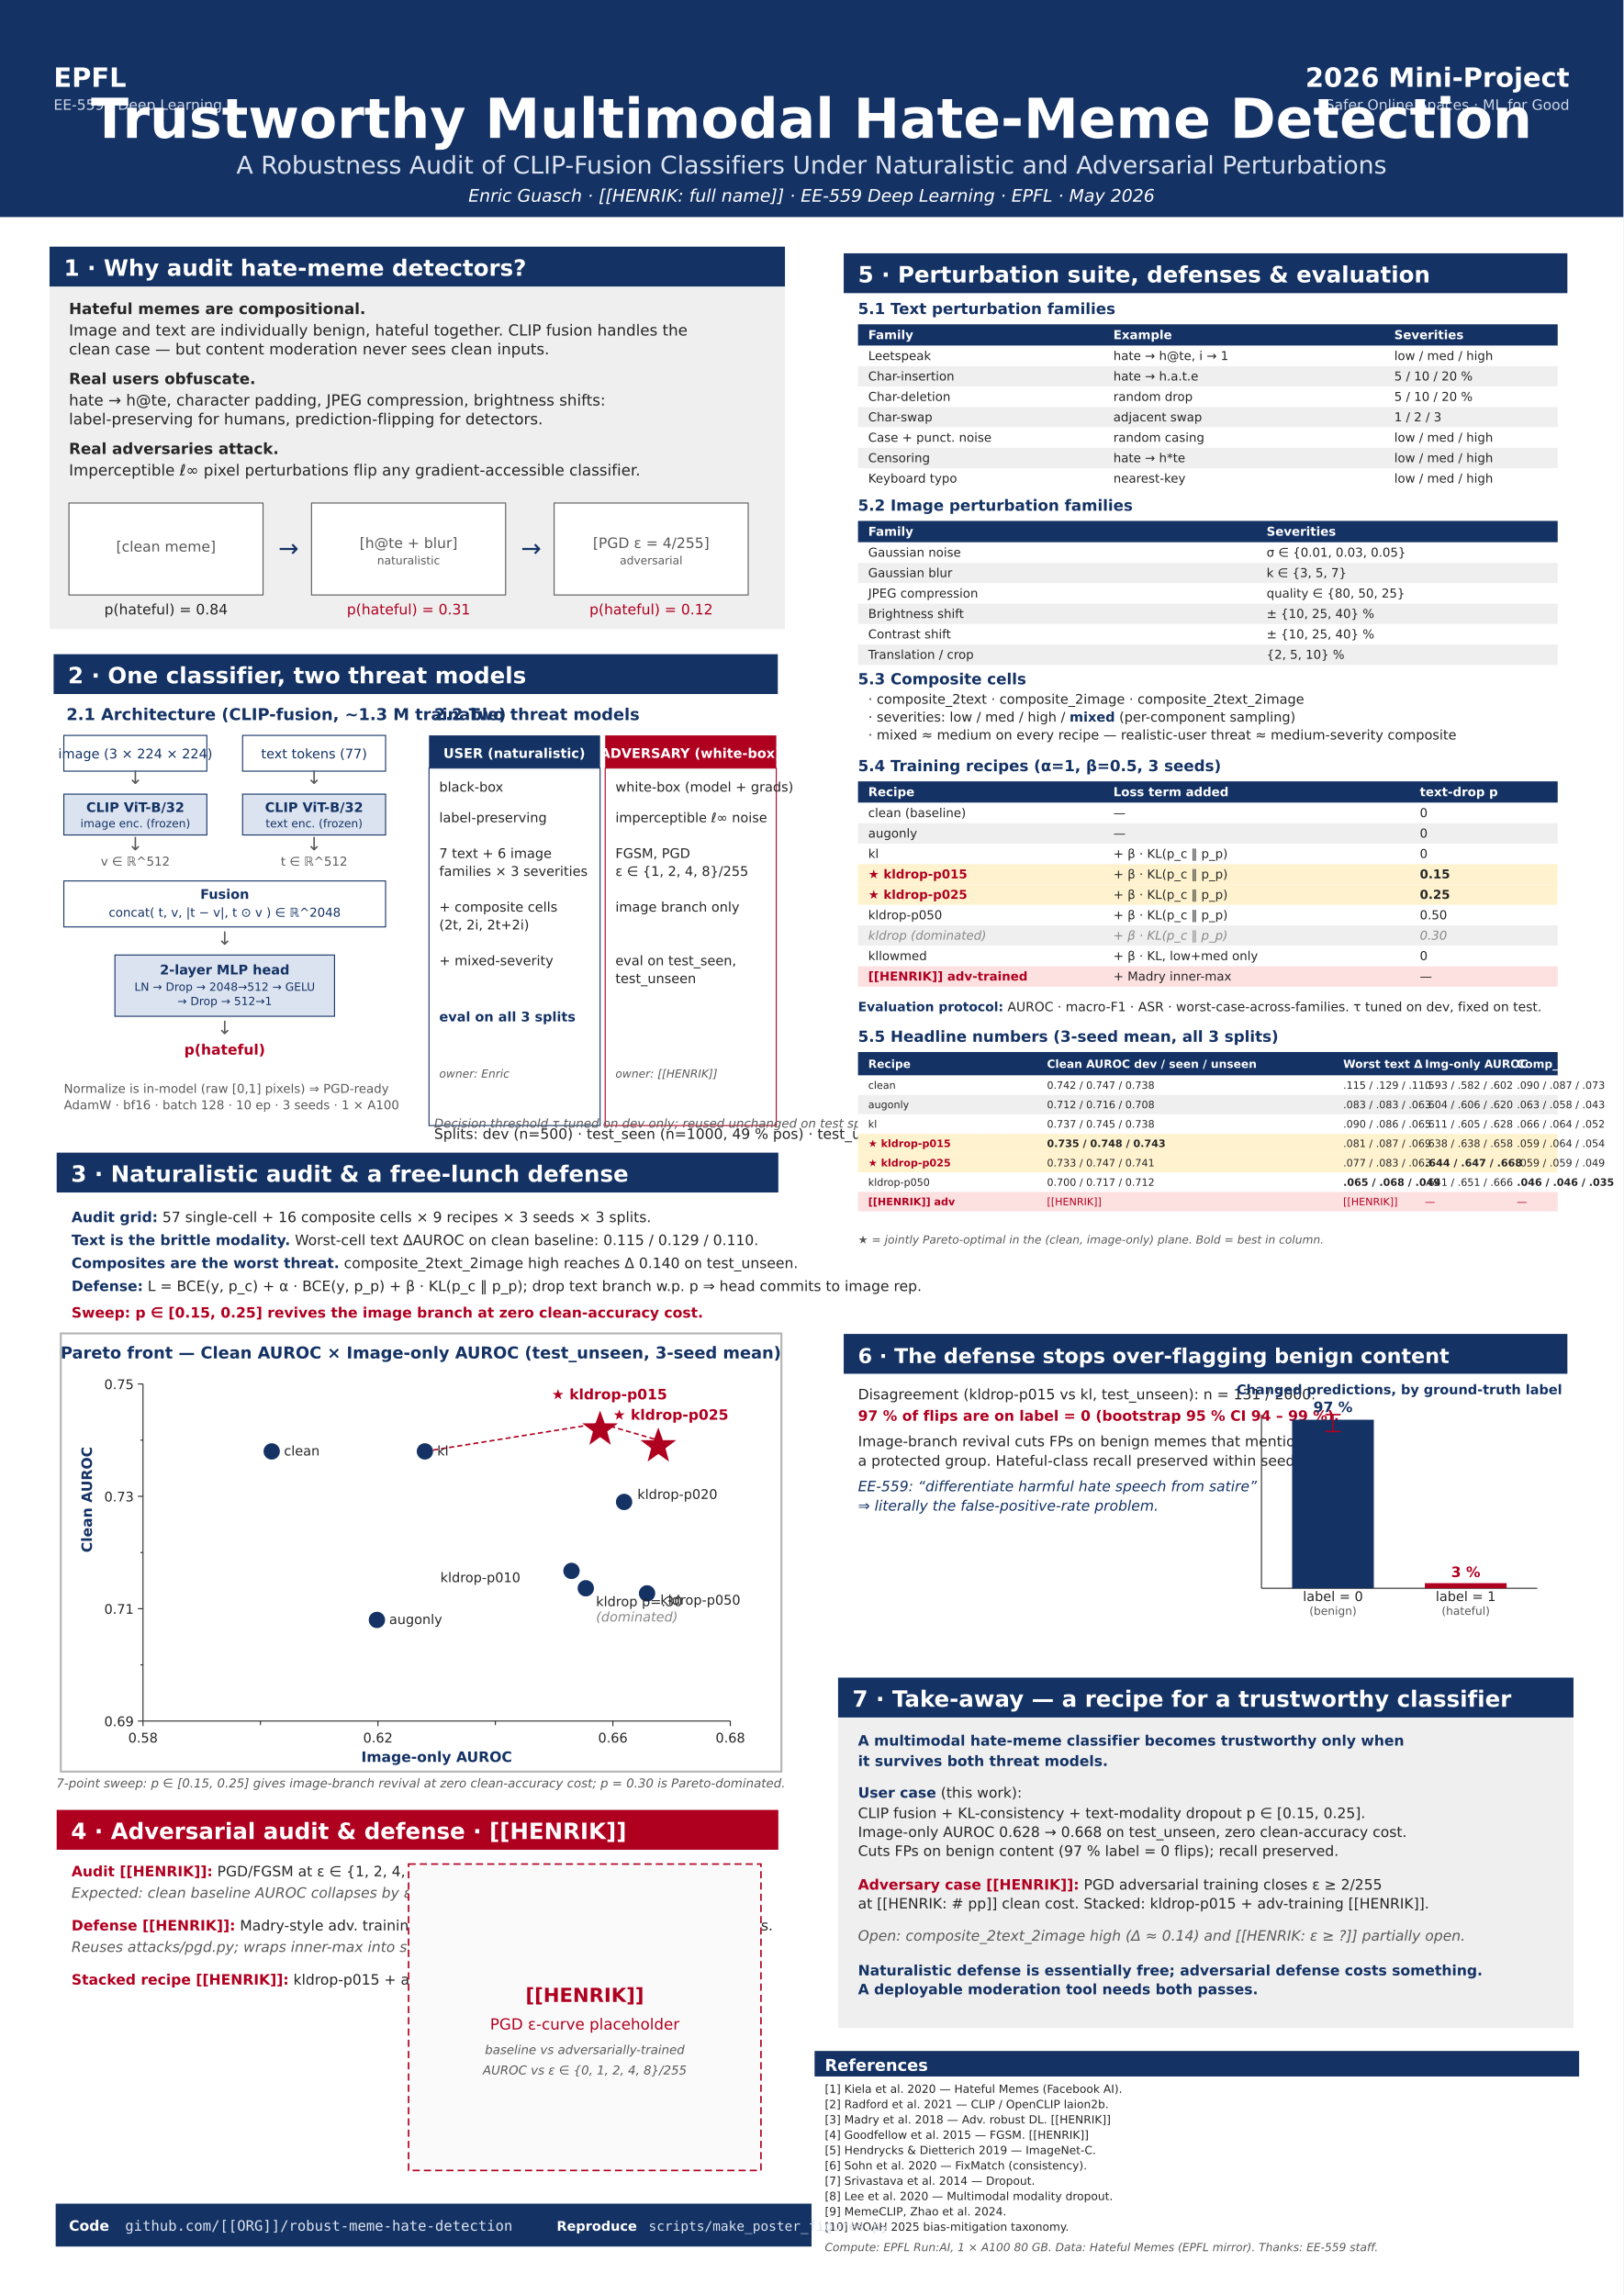
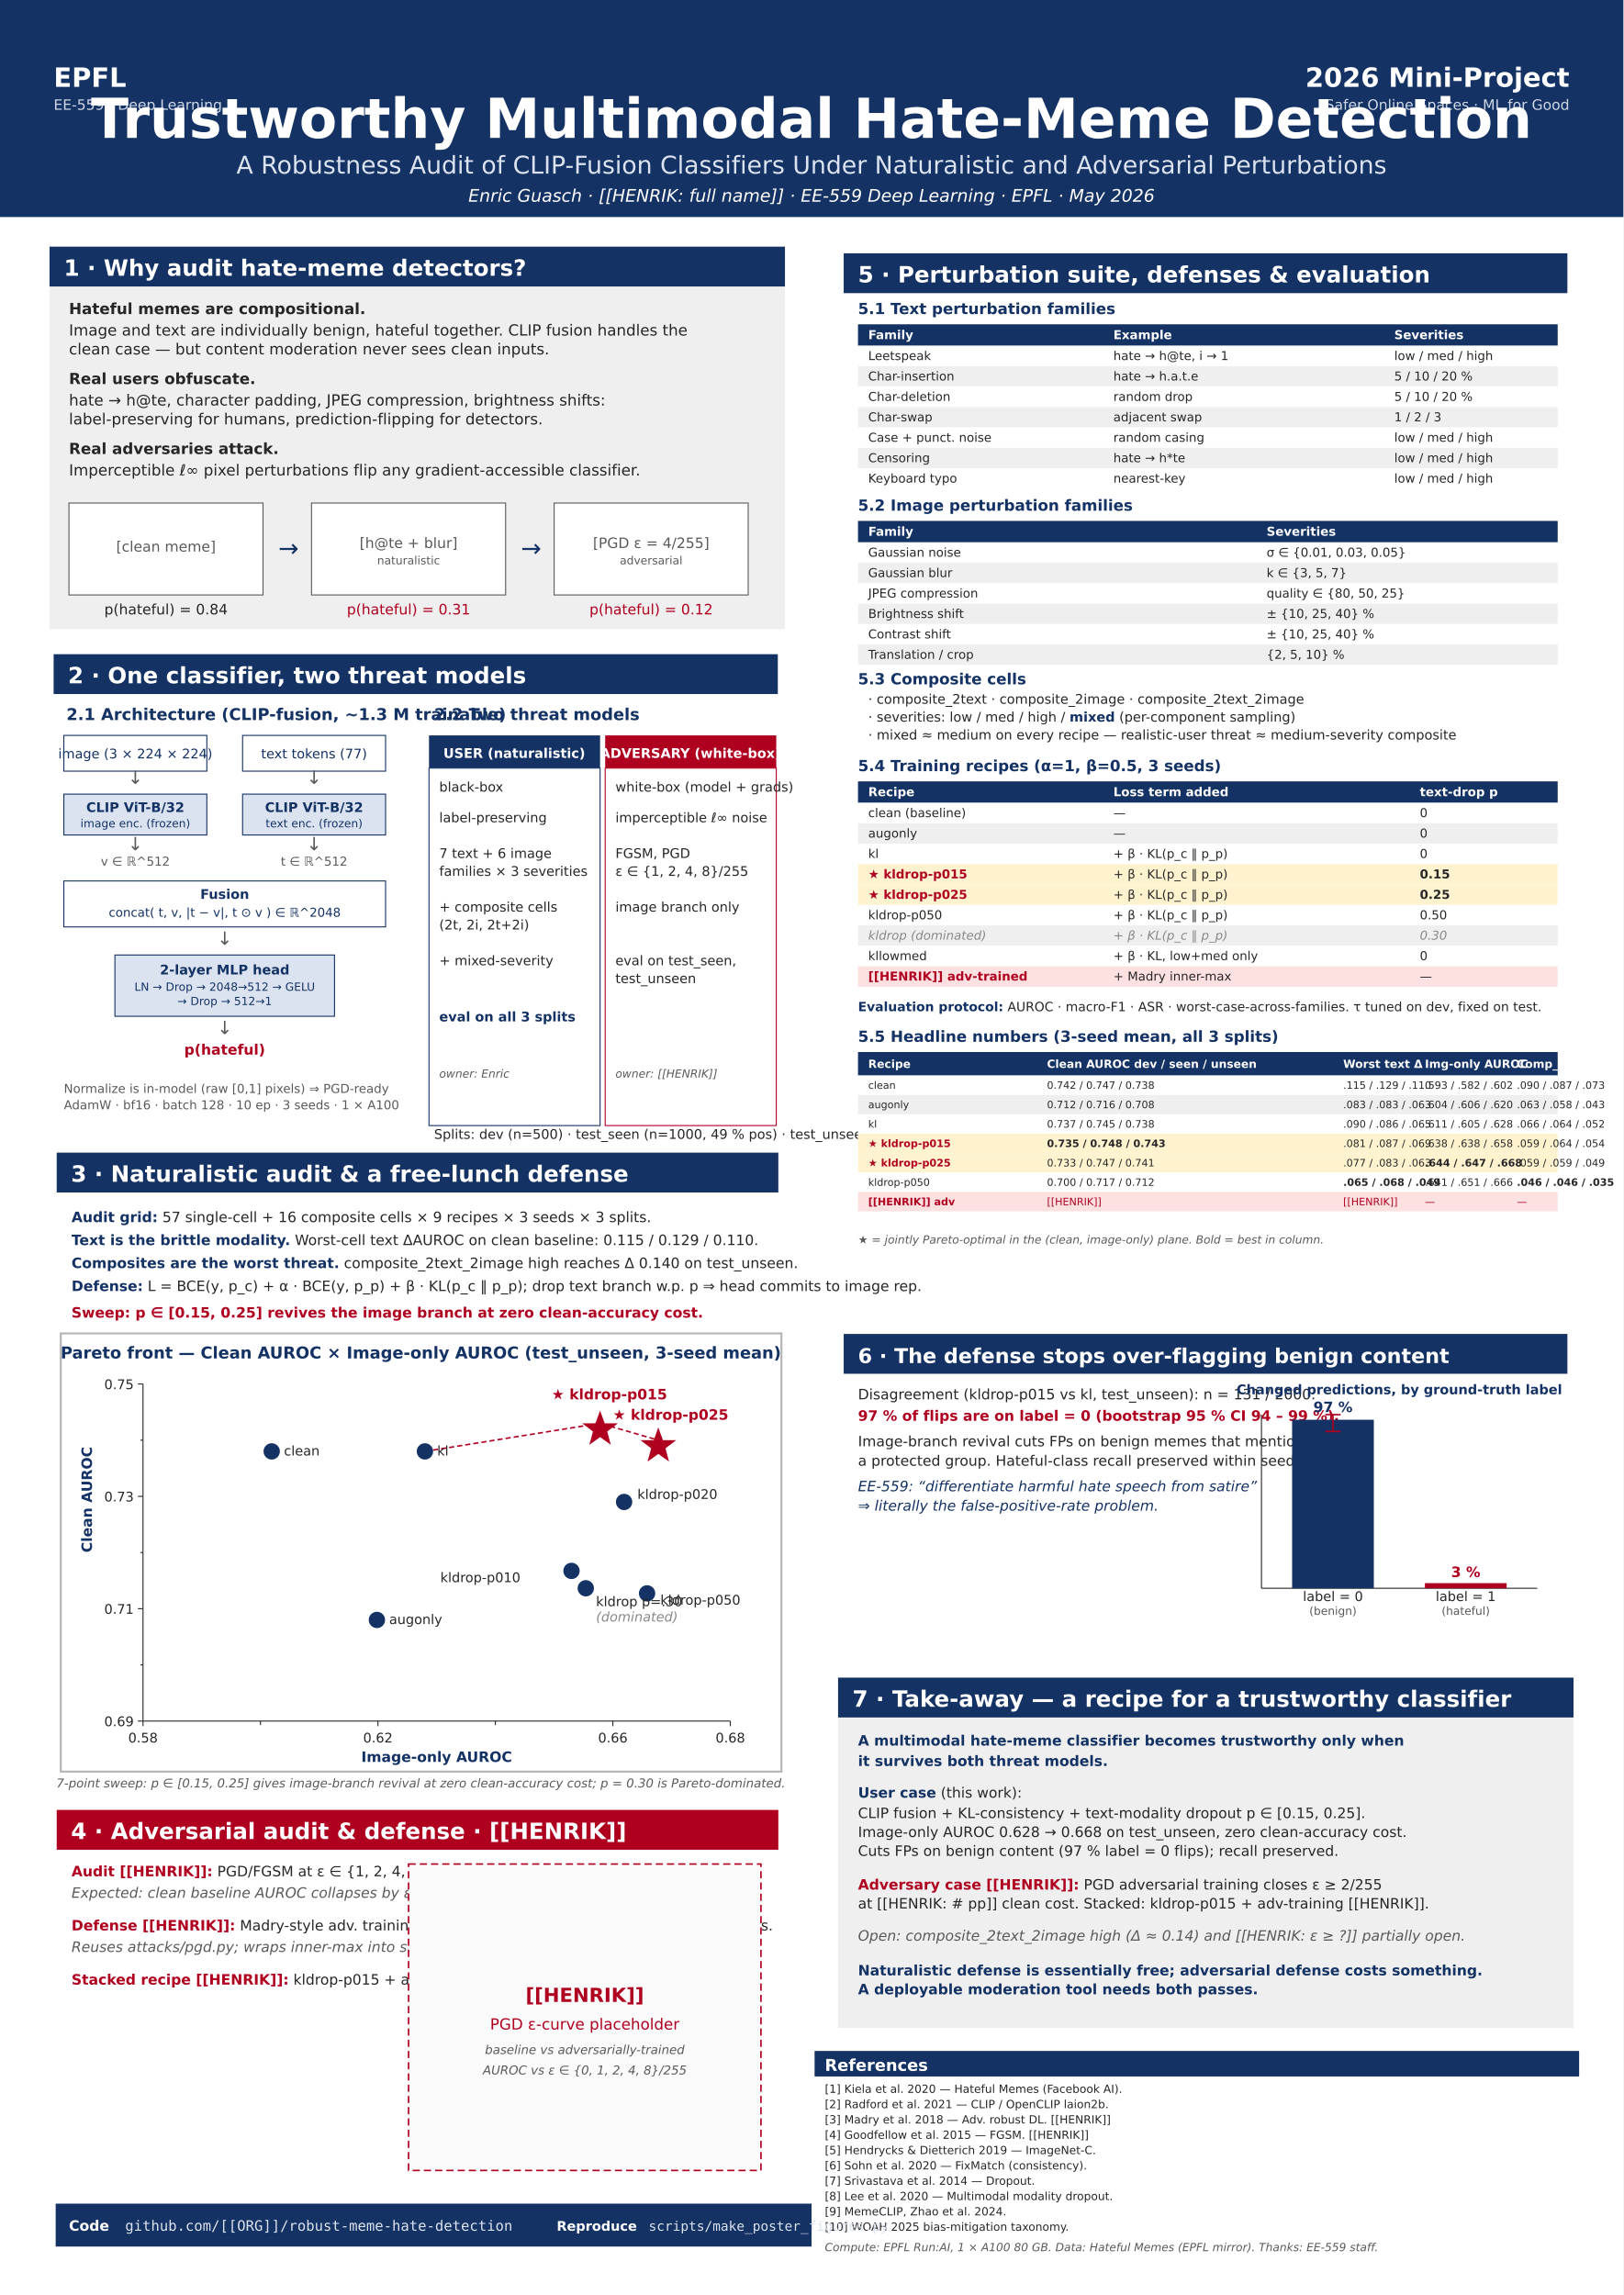
<svg xmlns="http://www.w3.org/2000/svg" version="1.1" viewBox="0 0 3178.58 4493.86" font-family="DejaVu Sans, Helvetica, Arial, sans-serif">
  <rect x="0" y="0" width="3178.58" height="4493.86" fill="#ffffff" />
  <rect x="0" y="0" width="3178.58" height="425" fill="#143264" />
  <text x="105" y="170" font-size="52" font-weight="bold" fill="#ffffff">EPFL</text>
  <text x="105" y="215" font-size="28" fill="#cfd8e6">EE-559 · Deep Learning</text>
  <text x="3073" y="170" font-size="52" font-weight="bold" fill="#ffffff" text-anchor="end">2026 Mini-Project</text>
  <text x="3073" y="215" font-size="28" fill="#cfd8e6" text-anchor="end">Safer Online Spaces · ML for Good</text>
  <text x="1589" y="270" text-anchor="middle" font-size="108" font-weight="bold" fill="#ffffff">
    Trustworthy Multimodal Hate-Meme Detection
  </text>
  <text x="1589" y="340" text-anchor="middle" font-size="48" fill="#dbe3f0">
    A Robustness Audit of CLIP-Fusion Classifiers Under Naturalistic and Adversarial Perturbations
  </text>
  <text x="1589" y="395" text-anchor="middle" font-size="34" font-style="italic" fill="#ffffff">
    Enric Guasch  ·  [[HENRIK: full name]]      ·      EE-559 Deep Learning  ·  EPFL  ·  May 2026
  </text>
  <rect x="97" y="483" width="1440" height="749" fill="#efefef" />
  <rect x="97" y="483" width="1440" height="78" fill="#143264" />
  <text x="125" y="540" font-size="44" font-weight="bold" fill="#ffffff">
    1 · Why audit hate-meme detectors?
  </text>
  <g font-size="30" fill="#262626">
    <text x="135" y="615" font-weight="bold">Hateful memes are compositional.</text>
    <text x="135" y="657">Image and text are individually benign, hateful together. CLIP fusion handles the</text>
    <text x="135" y="694">clean case — but content moderation never sees clean inputs.</text>
    <text x="135" y="752" font-weight="bold">Real users obfuscate.</text>
    <text x="135" y="794">hate → h@te, character padding, JPEG compression, brightness shifts:</text>
    <text x="135" y="831">label-preserving for humans, prediction-flipping for detectors.</text>
    <text x="135" y="889" font-weight="bold">Real adversaries attack.</text>
    <text x="135" y="931">Imperceptible ℓ∞ pixel perturbations flip any gradient-accessible classifier.</text>
  </g>
  <g transform="translate(135,985)">
    <rect x="0" y="0" width="380" height="180" fill="#ffffff" stroke="#595959" stroke-width="2" />
    <text x="190" y="95" text-anchor="middle" font-size="28" fill="#595959">[clean meme]</text>
    <text x="190" y="218" text-anchor="middle" font-size="28" fill="#262626">p(hateful) = 0.84</text>
    <text x="430" y="105" text-anchor="middle" font-size="48" fill="#143264">→</text>
    <rect x="475" y="0" width="380" height="180" fill="#ffffff" stroke="#595959" stroke-width="2" />
    <text x="665" y="88" text-anchor="middle" font-size="28" fill="#595959">[h@te + blur]</text>
    <text x="665" y="120" text-anchor="middle" font-size="22" fill="#595959">naturalistic</text>
    <text x="665" y="218" text-anchor="middle" font-size="28" fill="#b00020">p(hateful) = 0.31</text>
    <text x="905" y="105" text-anchor="middle" font-size="48" fill="#143264">→</text>
    <rect x="950" y="0" width="380" height="180" fill="#ffffff" stroke="#595959" stroke-width="2" />
    <text x="1140" y="88" text-anchor="middle" font-size="28" fill="#595959">[PGD ε = 4/255]</text>
    <text x="1140" y="120" text-anchor="middle" font-size="22" fill="#595959">adversarial</text>
    <text x="1140" y="218" text-anchor="middle" font-size="28" fill="#b00020">p(hateful) = 0.12</text>
  </g>
  <rect x="105" y="1281" width="1418" height="78" fill="#143264" />
  <text x="133" y="1338" font-size="44" font-weight="bold" fill="#ffffff">
    2 · One classifier, two threat models
  </text>
  <text x="130" y="1410" font-size="32" font-weight="bold" fill="#143264">2.1 Architecture (CLIP-fusion, ~1.3 M trainable)</text>
  <g transform="translate(125,1440)">
    <rect x="0" y="0" width="280" height="70" fill="#ffffff" stroke="#143264" stroke-width="2" />
    <text x="140" y="45" text-anchor="middle" font-size="26" fill="#143264">image (3 × 224 × 224)</text>
    <rect x="350" y="0" width="280" height="70" fill="#ffffff" stroke="#143264" stroke-width="2" />
    <text x="490" y="45" text-anchor="middle" font-size="26" fill="#143264">text tokens (77)</text>
    <text x="140" y="95" text-anchor="middle" font-size="36" fill="#595959">↓</text>
    <text x="490" y="95" text-anchor="middle" font-size="36" fill="#595959">↓</text>
    <rect x="0" y="115" width="280" height="80" fill="#dbe3f0" stroke="#143264" stroke-width="2" />
    <text x="140" y="150" text-anchor="middle" font-size="26" font-weight="bold" fill="#143264">CLIP ViT-B/32</text>
    <text x="140" y="180" text-anchor="middle" font-size="22" fill="#143264">image enc. (frozen)</text>
    <rect x="350" y="115" width="280" height="80" fill="#dbe3f0" stroke="#143264" stroke-width="2" />
    <text x="490" y="150" text-anchor="middle" font-size="26" font-weight="bold" fill="#143264">CLIP ViT-B/32</text>
    <text x="490" y="180" text-anchor="middle" font-size="22" fill="#143264">text enc. (frozen)</text>
    <text x="140" y="225" text-anchor="middle" font-size="36" fill="#595959">↓</text>
    <text x="490" y="225" text-anchor="middle" font-size="36" fill="#595959">↓</text>
    <text x="140" y="255" text-anchor="middle" font-size="24" fill="#595959">v ∈ ℝ^512</text>
    <text x="490" y="255" text-anchor="middle" font-size="24" fill="#595959">t ∈ ℝ^512</text>
    <rect x="0" y="285" width="630" height="90" fill="#ffffff" stroke="#143264" stroke-width="2" />
    <text x="315" y="320" text-anchor="middle" font-size="26" font-weight="bold" fill="#143264">Fusion</text>
    <text x="315" y="355" text-anchor="middle" font-size="24" fill="#143264">concat( t, v, |t − v|, t ⊙ v )  ∈ ℝ^2048</text>
    <text x="315" y="410" text-anchor="middle" font-size="36" fill="#595959">↓</text>
    <rect x="100" y="430" width="430" height="120" fill="#dbe3f0" stroke="#143264" stroke-width="2" />
    <text x="315" y="468" text-anchor="middle" font-size="26" font-weight="bold" fill="#143264">2-layer MLP head</text>
    <text x="315" y="500" text-anchor="middle" font-size="22" fill="#143264">LN → Drop → 2048→512 → GELU</text>
    <text x="315" y="528" text-anchor="middle" font-size="22" fill="#143264">→ Drop → 512→1</text>
    <text x="315" y="585" text-anchor="middle" font-size="36" fill="#595959">↓</text>
    <text x="315" y="625" text-anchor="middle" font-size="28" font-weight="bold" fill="#b00020">p(hateful)</text>
    <text x="0" y="700" font-size="24" fill="#595959">Normalize is in-model (raw [0,1] pixels) ⇒ PGD-ready</text>
    <text x="0" y="732" font-size="24" fill="#595959">AdamW · bf16 · batch 128 · 10 ep · 3 seeds · 1 × A100</text>
  </g>
  <text x="850" y="1410" font-size="32" font-weight="bold" fill="#143264">2.2 Two threat models</text>
  <g transform="translate(840,1440)">
    <rect x="0" y="0" width="335" height="64" fill="#143264" />
    <text x="167" y="44" text-anchor="middle" font-size="26" font-weight="bold" fill="#ffffff">USER (naturalistic)</text>
    <rect x="345" y="0" width="335" height="64" fill="#b00020" />
    <text x="512" y="44" text-anchor="middle" font-size="26" font-weight="bold" fill="#ffffff">ADVERSARY (white-box)</text>
    <rect x="0" y="64" width="335" height="700" fill="#ffffff" stroke="#143264" stroke-width="2" />
    <rect x="345" y="64" width="335" height="700" fill="#ffffff" stroke="#b00020" stroke-width="2" />
    <g font-size="26" fill="#262626">
      <text x="20" y="110">black-box</text>
      <text x="365" y="110">white-box (model + grads)</text>
      <text x="20" y="170">label-preserving</text>
      <text x="365" y="170">imperceptible ℓ∞ noise</text>
      <text x="20" y="240">7 text + 6 image</text>
      <text x="20" y="275">families × 3 severities</text>
      <text x="365" y="240">FGSM, PGD</text>
      <text x="365" y="275">ε ∈ {1, 2, 4, 8}/255</text>
      <text x="20" y="345">+ composite cells</text>
      <text x="20" y="380">(2t, 2i, 2t+2i)</text>
      <text x="365" y="345">image branch only</text>
      <text x="20" y="450">+ mixed-severity</text>
      <text x="365" y="450">eval on test_seen,</text>
      <text x="365" y="485">test_unseen</text>
      <text x="20" y="560" font-weight="bold" fill="#143264">eval on all 3 splits</text>
      <text x="20" y="670" font-size="22" font-style="italic" fill="#595959">owner: Enric</text>
      <text x="365" y="670" font-size="22" font-style="italic" fill="#595959">owner: [[HENRIK]]</text>
    </g>
  </g>
-   <text x="850" y="2230" font-size="28" fill="#262626">
+   <text x="850" y="2230" font-size="26" fill="#262626">
    Splits: dev (n=500) · test_seen (n=1000, 49 % pos) · test_unseen (n=2000, 37.5 % pos).
-   </text>
-   <text x="850" y="2208" font-size="24" font-style="italic" fill="#595959">
-     Decision threshold τ tuned on dev only; reused unchanged on test splits.
  </text>
  <rect x="111" y="2257" width="1413" height="78" fill="#143264" />
  <text x="139" y="2314" font-size="44" font-weight="bold" fill="#ffffff">
    3 · Naturalistic audit &amp; a free-lunch defense
  </text>
  <g font-size="28" fill="#262626">
    <text x="140" y="2393">
      <tspan font-weight="bold" fill="#143264">Audit grid:</tspan>
      57 single-cell + 16 composite cells × 9 recipes × 3 seeds × 3 splits.
    </text>
    <text x="140" y="2438">
      <tspan font-weight="bold" fill="#143264">Text is the brittle modality.</tspan>
      Worst-cell text ΔAUROC on clean baseline: 0.115 / 0.129 / 0.110.
    </text>
    <text x="140" y="2483">
      <tspan font-weight="bold" fill="#143264">Composites are the worst threat.</tspan>
      composite_2text_2image high reaches Δ 0.140 on test_unseen.
    </text>
    <text x="140" y="2528">
      <tspan font-weight="bold" fill="#143264">Defense:</tspan>
      L = BCE(y, p_c) + α · BCE(y, p_p) + β · KL(p_c ‖ p_p);
      drop text branch w.p. p ⇒ head commits to image rep.
    </text>
    <text x="140" y="2580" font-weight="bold" fill="#b00020">
      Sweep: p ∈ [0.15, 0.25] revives the image branch at zero clean-accuracy cost.
    </text>
  </g>
  <rect x="119" y="2611" width="1411" height="858" fill="#ffffff" stroke="#b7b7b7" stroke-width="4" />
  <text x="824" y="2660" text-anchor="middle" font-size="32" font-weight="bold" fill="#143264">
    Pareto front — Clean AUROC × Image-only AUROC (test_unseen, 3-seed mean)
  </text>
  <line x1="280" y1="2710" x2="280" y2="3370" stroke="#262626" stroke-width="2" />
  <line x1="280" y1="3370" x2="1430" y2="3370" stroke="#262626" stroke-width="2" />
  <g font-size="26" fill="#262626">
    <line x1="270" y1="3370" x2="280" y2="3370" stroke="#262626" stroke-width="2" />
    <text x="262" y="3380" text-anchor="end">0.69</text>
    <line x1="270" y1="3150" x2="280" y2="3150" stroke="#262626" stroke-width="2" />
    <text x="262" y="3160" text-anchor="end">0.71</text>
    <line x1="270" y1="2930" x2="280" y2="2930" stroke="#262626" stroke-width="2" />
    <text x="262" y="2940" text-anchor="end">0.73</text>
    <line x1="270" y1="2710" x2="280" y2="2710" stroke="#262626" stroke-width="2" />
    <text x="262" y="2720" text-anchor="end">0.75</text>
    <line x1="275" y1="3260" x2="280" y2="3260" stroke="#262626" stroke-width="2" />
    <line x1="275" y1="3040" x2="280" y2="3040" stroke="#262626" stroke-width="2" />
    <line x1="275" y1="2820" x2="280" y2="2820" stroke="#262626" stroke-width="2" />
  </g>
  <text x="180" y="3040" font-size="28" font-weight="bold" fill="#143264" transform="rotate(-90 180 3040)">Clean AUROC</text>
  <g font-size="26" fill="#262626">
    <line x1="280" y1="3370" x2="280" y2="3380" stroke="#262626" stroke-width="2" />
    <text x="280" y="3412" text-anchor="middle">0.58</text>
    <line x1="740" y1="3370" x2="740" y2="3380" stroke="#262626" stroke-width="2" />
    <text x="740" y="3412" text-anchor="middle">0.62</text>
    <line x1="1200" y1="3370" x2="1200" y2="3380" stroke="#262626" stroke-width="2" />
    <text x="1200" y="3412" text-anchor="middle">0.66</text>
    <line x1="1430" y1="3370" x2="1430" y2="3380" stroke="#262626" stroke-width="2" />
    <text x="1430" y="3412" text-anchor="middle">0.68</text>
    <line x1="510" y1="3370" x2="510" y2="3378" stroke="#262626" stroke-width="2" />
    <line x1="970" y1="3370" x2="970" y2="3378" stroke="#262626" stroke-width="2" />
  </g>
  <text x="855" y="3450" text-anchor="middle" font-size="28" font-weight="bold" fill="#143264">Image-only AUROC</text>
  <polyline points="832,2842 1175,2787 1289,2820" fill="none" stroke="#b00020" stroke-width="3" stroke-dasharray="10,6" />
  <g fill="#143264">
    <circle cx="532" cy="2842" r="16" />
    <circle cx="738" cy="3172" r="16" />
    <circle cx="832" cy="2842" r="16" />
    <circle cx="1119" cy="3076" r="16" />
    <circle cx="1222" cy="2941" r="16" />
    <circle cx="1147" cy="3110" r="16" />
    <circle cx="1267" cy="3120" r="16" />
  </g>
  <g fill="#b00020">
    <polygon points="1175,2762 1184,2787 1210,2787 1189,2803 1196,2829 1175,2814 1154,2829 1161,2803 1140,2787 1166,2787" />
    <polygon points="1289,2795 1298,2820 1324,2820 1303,2836 1310,2862 1289,2847 1268,2862 1275,2836 1254,2820 1280,2820" />
  </g>
  <g font-size="26" fill="#262626">
    <text x="556" y="2850">clean</text>
    <text x="762" y="3180">augonly</text>
    <text x="856" y="2850">kl</text>
    <text x="1019" y="3098" text-anchor="end">kldrop-p010</text>
    <text x="1248" y="2935">kldrop-p020</text>
    <text x="1167" y="3145">kldrop p=.30</text>
    <text x="1167" y="3175" font-style="italic" fill="#888888">(dominated)</text>
    <text x="1293" y="3142">kldrop-p050</text>
  </g>
  <g font-size="28" font-weight="bold" fill="#b00020">
    <text x="1080" y="2740">★ kldrop-p015</text>
    <text x="1200" y="2780">★ kldrop-p025</text>
  </g>
  <text x="824" y="3500" text-anchor="middle" font-size="24" font-style="italic" fill="#595959">
    7-point sweep: p ∈ [0.15, 0.25] gives image-branch revival at zero clean-accuracy cost; p = 0.30 is Pareto-dominated.
  </text>
  <rect x="111" y="3544" width="1413" height="78" fill="#b00020" />
  <text x="139" y="3601" font-size="44" font-weight="bold" fill="#ffffff">
    4 · Adversarial audit &amp; defense   ·   [[HENRIK]]
  </text>
  <g font-size="28" fill="#262626">
    <text x="140" y="3674">
      <tspan font-weight="bold" fill="#b00020">Audit [[HENRIK]]:</tspan>
      PGD/FGSM at ε ∈ {1, 2, 4, 8}/255 on the image branch.
    </text>
    <text x="140" y="3716" font-style="italic" fill="#595959">
      Expected: clean baseline AUROC collapses by ε = 2/255; &lt; 0.55 by ε = 8/255.
    </text>
    <text x="140" y="3780">
      <tspan font-weight="bold" fill="#b00020">Defense [[HENRIK]]:</tspan>
      Madry-style adv. training. Inner PGD at ε=[[HENRIK]], K=[[HENRIK]] steps.
    </text>
    <text x="140" y="3822" font-style="italic" fill="#595959">
      Reuses attacks/pgd.py; wraps inner-max into stage1_robust.py.
    </text>
    <text x="140" y="3886">
      <tspan font-weight="bold" fill="#b00020">Stacked recipe [[HENRIK]]:</tspan>
      kldrop-p015 + adv-training — compose or trade off?
    </text>
  </g>
  <rect x="800" y="3650" width="690" height="600" fill="#fafafa" stroke="#b00020" stroke-width="3" stroke-dasharray="14,8" />
  <text x="1145" y="3920" text-anchor="middle" font-size="38" font-weight="bold" fill="#b00020">
    [[HENRIK]]
  </text>
  <text x="1145" y="3974" text-anchor="middle" font-size="30" fill="#b00020">
    PGD ε-curve placeholder
  </text>
  <text x="1145" y="4022" text-anchor="middle" font-size="24" fill="#595959" font-style="italic">
    baseline vs adversarially-trained
  </text>
  <text x="1145" y="4062" text-anchor="middle" font-size="24" fill="#595959" font-style="italic">
    AUROC vs ε ∈ {0, 1, 2, 4, 8}/255
  </text>
  <rect x="1652" y="496" width="1417" height="78" fill="#143264" />
  <text x="1680" y="553" font-size="44" font-weight="bold" fill="#ffffff">
    5 · Perturbation suite, defenses &amp; evaluation
  </text>
  <text x="1680" y="615" font-size="30" font-weight="bold" fill="#143264">5.1 Text perturbation families</text>
  <g transform="translate(1680,635)">
    <rect x="0" y="0" width="1370" height="42" fill="#143264" />
    <g font-size="24" font-weight="bold" fill="#ffffff">
      <text x="20" y="29">Family</text>
      <text x="500" y="29">Example</text>
      <text x="1050" y="29">Severities</text>
    </g>
    <g font-size="24" fill="#262626">
      <rect x="0" y="42" width="1370" height="40" fill="#ffffff" />
      <text x="20" y="70">Leetspeak</text>
      <text x="500" y="70">hate → h@te, i → 1</text>
      <text x="1050" y="70">low / med / high</text>
      <rect x="0" y="82" width="1370" height="40" fill="#efefef" />
      <text x="20" y="110">Char-insertion</text>
      <text x="500" y="110">hate → h.a.t.e</text>
      <text x="1050" y="110">5 / 10 / 20 %</text>
      <rect x="0" y="122" width="1370" height="40" fill="#ffffff" />
      <text x="20" y="150">Char-deletion</text>
      <text x="500" y="150">random drop</text>
      <text x="1050" y="150">5 / 10 / 20 %</text>
      <rect x="0" y="162" width="1370" height="40" fill="#efefef" />
      <text x="20" y="190">Char-swap</text>
      <text x="500" y="190">adjacent swap</text>
      <text x="1050" y="190">1 / 2 / 3</text>
      <rect x="0" y="202" width="1370" height="40" fill="#ffffff" />
      <text x="20" y="230">Case + punct. noise</text>
      <text x="500" y="230">random casing</text>
      <text x="1050" y="230">low / med / high</text>
      <rect x="0" y="242" width="1370" height="40" fill="#efefef" />
      <text x="20" y="270">Censoring</text>
      <text x="500" y="270">hate → h*te</text>
      <text x="1050" y="270">low / med / high</text>
      <rect x="0" y="282" width="1370" height="40" fill="#ffffff" />
      <text x="20" y="310">Keyboard typo</text>
      <text x="500" y="310">nearest-key</text>
      <text x="1050" y="310">low / med / high</text>
    </g>
  </g>
  <text x="1680" y="1000" font-size="30" font-weight="bold" fill="#143264">5.2 Image perturbation families</text>
  <g transform="translate(1680,1020)">
    <rect x="0" y="0" width="1370" height="42" fill="#143264" />
    <g font-size="24" font-weight="bold" fill="#ffffff">
      <text x="20" y="29">Family</text>
      <text x="800" y="29">Severities</text>
    </g>
    <g font-size="24" fill="#262626">
      <rect x="0" y="42" width="1370" height="40" fill="#ffffff" />
      <text x="20" y="70">Gaussian noise</text>
      <text x="800" y="70">σ ∈ {0.01, 0.03, 0.05}</text>
      <rect x="0" y="82" width="1370" height="40" fill="#efefef" />
      <text x="20" y="110">Gaussian blur</text>
      <text x="800" y="110">k ∈ {3, 5, 7}</text>
      <rect x="0" y="122" width="1370" height="40" fill="#ffffff" />
      <text x="20" y="150">JPEG compression</text>
      <text x="800" y="150">quality ∈ {80, 50, 25}</text>
      <rect x="0" y="162" width="1370" height="40" fill="#efefef" />
      <text x="20" y="190">Brightness shift</text>
      <text x="800" y="190">± {10, 25, 40} %</text>
      <rect x="0" y="202" width="1370" height="40" fill="#ffffff" />
      <text x="20" y="230">Contrast shift</text>
      <text x="800" y="230">± {10, 25, 40} %</text>
      <rect x="0" y="242" width="1370" height="40" fill="#efefef" />
      <text x="20" y="270">Translation / crop</text>
      <text x="800" y="270">{2, 5, 10} %</text>
    </g>
  </g>
  <text x="1680" y="1340" font-size="30" font-weight="bold" fill="#143264">5.3 Composite cells</text>
  <g font-size="26" fill="#262626">
    <text x="1700" y="1378">· composite_2text  ·  composite_2image  ·  composite_2text_2image</text>
    <text x="1700" y="1413">· severities: low / med / high / <tspan font-weight="bold" fill="#143264">mixed</tspan> (per-component sampling)</text>
    <text x="1700" y="1448">· mixed ≈ medium on every recipe — realistic-user threat ≈ medium-severity composite</text>
  </g>
  <text x="1680" y="1510" font-size="30" font-weight="bold" fill="#143264">5.4 Training recipes  (α=1, β=0.5, 3 seeds)</text>
  <g transform="translate(1680,1530)">
    <rect x="0" y="0" width="1370" height="42" fill="#143264" />
    <g font-size="24" font-weight="bold" fill="#ffffff">
      <text x="20" y="29">Recipe</text>
      <text x="500" y="29">Loss term added</text>
      <text x="1100" y="29">text-drop p</text>
    </g>
    <g font-size="24" fill="#262626">
      <rect x="0" y="42" width="1370" height="40" fill="#ffffff" />
      <text x="20" y="70">clean (baseline)</text>
      <text x="500" y="70">—</text>
      <text x="1100" y="70">0</text>
      <rect x="0" y="82" width="1370" height="40" fill="#efefef" />
      <text x="20" y="110">augonly</text>
      <text x="500" y="110">—</text>
      <text x="1100" y="110">0</text>
      <rect x="0" y="122" width="1370" height="40" fill="#ffffff" />
      <text x="20" y="150">kl</text>
      <text x="500" y="150">+ β · KL(p_c ‖ p_p)</text>
      <text x="1100" y="150">0</text>
      <rect x="0" y="162" width="1370" height="40" fill="#fff3cf" />
      <text x="20" y="190" font-weight="bold" fill="#b00020">★ kldrop-p015</text>
      <text x="500" y="190">+ β · KL(p_c ‖ p_p)</text>
      <text x="1100" y="190" font-weight="bold">0.15</text>
      <rect x="0" y="202" width="1370" height="40" fill="#fff3cf" />
      <text x="20" y="230" font-weight="bold" fill="#b00020">★ kldrop-p025</text>
      <text x="500" y="230">+ β · KL(p_c ‖ p_p)</text>
      <text x="1100" y="230" font-weight="bold">0.25</text>
      <rect x="0" y="242" width="1370" height="40" fill="#ffffff" />
      <text x="20" y="270">kldrop-p050</text>
      <text x="500" y="270">+ β · KL(p_c ‖ p_p)</text>
      <text x="1100" y="270">0.50</text>
      <rect x="0" y="282" width="1370" height="40" fill="#efefef" />
      <text x="20" y="310" font-style="italic" fill="#888888">kldrop (dominated)</text>
      <text x="500" y="310" font-style="italic" fill="#888888">+ β · KL(p_c ‖ p_p)</text>
      <text x="1100" y="310" font-style="italic" fill="#888888">0.30</text>
      <rect x="0" y="322" width="1370" height="40" fill="#ffffff" />
      <text x="20" y="350">kllowmed</text>
      <text x="500" y="350">+ β · KL, low+med only</text>
      <text x="1100" y="350">0</text>
      <rect x="0" y="362" width="1370" height="40" fill="#fde0e0" />
      <text x="20" y="390" font-weight="bold" fill="#b00020">[[HENRIK]] adv-trained</text>
      <text x="500" y="390">+ Madry inner-max</text>
      <text x="1100" y="390">—</text>
    </g>
  </g>
  <text x="1680" y="1980" font-size="25" fill="#262626">
    <tspan font-weight="bold" fill="#143264">Evaluation protocol:</tspan>
    AUROC · macro-F1 · ASR · worst-case-across-families. τ tuned on dev, fixed on test.
  </text>
  <text x="1680" y="2040" font-size="30" font-weight="bold" fill="#143264">5.5 Headline numbers  (3-seed mean, all 3 splits)</text>
  <g transform="translate(1680,2060)">
    <rect x="0" y="0" width="1370" height="46" fill="#143264" />
    <g font-size="22" font-weight="bold" fill="#ffffff">
      <text x="20" y="31">Recipe</text>
      <text x="370" y="31">Clean AUROC  dev / seen / unseen</text>
      <text x="950" y="31">Worst text Δ</text>
      <text x="1110" y="31">Img-only AUROC</text>
      <text x="1290" y="31">Comp_2t mid Δ</text>
    </g>
    <g font-size="20" fill="#262626">
      <rect x="0" y="46" width="1370" height="38" fill="#ffffff" />
      <text x="20" y="72">clean</text>
      <text x="370" y="72">0.742 / 0.747 / 0.738</text>
      <text x="950" y="72">.115 / .129 / .110</text>
      <text x="1110" y="72">.593 / .582 / .602</text>
      <text x="1290" y="72">.090 / .087 / .073</text>
      <rect x="0" y="84" width="1370" height="38" fill="#efefef" />
      <text x="20" y="110">augonly</text>
      <text x="370" y="110">0.712 / 0.716 / 0.708</text>
      <text x="950" y="110">.083 / .083 / .063</text>
      <text x="1110" y="110">.604 / .606 / .620</text>
      <text x="1290" y="110">.063 / .058 / .043</text>
      <rect x="0" y="122" width="1370" height="38" fill="#ffffff" />
      <text x="20" y="148">kl</text>
      <text x="370" y="148">0.737 / 0.745 / 0.738</text>
      <text x="950" y="148">.090 / .086 / .065</text>
      <text x="1110" y="148">.611 / .605 / .628</text>
      <text x="1290" y="148">.066 / .064 / .052</text>
      <rect x="0" y="160" width="1370" height="38" fill="#fff3cf" />
      <text x="20" y="186" font-weight="bold" fill="#b00020">★ kldrop-p015</text>
      <text x="370" y="186" font-weight="bold">0.735 / 0.748 / 0.743</text>
      <text x="950" y="186">.081 / .087 / .069</text>
      <text x="1110" y="186">.638 / .638 / .658</text>
      <text x="1290" y="186">.059 / .064 / .054</text>
      <rect x="0" y="198" width="1370" height="38" fill="#fff3cf" />
      <text x="20" y="224" font-weight="bold" fill="#b00020">★ kldrop-p025</text>
      <text x="370" y="224">0.733 / 0.747 / 0.741</text>
      <text x="950" y="224">.077 / .083 / .063</text>
      <text x="1110" y="224" font-weight="bold">.644 / .647 / .668</text>
      <text x="1290" y="224">.059 / .059 / .049</text>
      <rect x="0" y="236" width="1370" height="38" fill="#ffffff" />
      <text x="20" y="262">kldrop-p050</text>
      <text x="370" y="262">0.700 / 0.717 / 0.712</text>
      <text x="950" y="262" font-weight="bold">.065 / .068 / .049</text>
      <text x="1110" y="262">.641 / .651 / .666</text>
      <text x="1290" y="262" font-weight="bold">.046 / .046 / .035</text>
      <rect x="0" y="274" width="1370" height="38" fill="#fde0e0" />
      <text x="20" y="300" font-weight="bold" fill="#b00020">[[HENRIK]] adv</text>
      <text x="370" y="300" fill="#b00020">[[HENRIK]]</text>
      <text x="950" y="300" fill="#b00020">[[HENRIK]]</text>
      <text x="1110" y="300" fill="#b00020">—</text>
      <text x="1290" y="300" fill="#b00020">—</text>
    </g>
  </g>
  <text x="1680" y="2435" font-size="22" font-style="italic" fill="#595959">
    ★ = jointly Pareto-optimal in the (clean, image-only) plane.  Bold = best in column.
  </text>
  <text x="1680" y="2470" font-size="22" font-style="italic" fill="#595959">
  </text>
  <rect x="1652" y="2612" width="1417" height="78" fill="#143264" />
  <text x="1680" y="2669" font-size="40" font-weight="bold" fill="#ffffff">
    6 · The defense stops over-flagging benign content
  </text>
  <g font-size="28" fill="#262626">
    <text x="1680" y="2740">
      Disagreement (kldrop-p015 vs kl, test_unseen): n = 131 / 2000.
    </text>
    <text x="1680" y="2782" font-weight="bold" fill="#b00020">
      97 % of flips are on label = 0  (bootstrap 95 % CI 94 – 99 %).
    </text>
    <text x="1680" y="2832">
      Image-branch revival cuts FPs on benign memes that mention
    </text>
    <text x="1680" y="2870">
      a protected group.  Hateful-class recall preserved within seed noise.
    </text>
    <text x="1680" y="2920" font-style="italic" fill="#143264">
      EE-559: “differentiate harmful hate speech from satire”
    </text>
    <text x="1680" y="2958" font-style="italic" fill="#143264">
      ⇒ literally the false-positive-rate problem.
    </text>
  </g>
  <g transform="translate(2470,2730)">
    <text x="270" y="0" text-anchor="middle" font-size="26" font-weight="bold" fill="#143264">
      Changed predictions, by ground-truth label
    </text>
    <line x1="0" y1="380" x2="540" y2="380" stroke="#262626" stroke-width="2" />
    <line x1="0" y1="40" x2="0" y2="380" stroke="#262626" stroke-width="2" />
    <rect x="60" y="50" width="160" height="330" fill="#143264" />
    <text x="140" y="35" text-anchor="middle" font-size="28" font-weight="bold" fill="#143264">97 %</text>
    <text x="140" y="405" text-anchor="middle" font-size="26" fill="#262626">label = 0</text>
    <text x="140" y="432" text-anchor="middle" font-size="22" fill="#595959">(benign)</text>
    <line x1="140" y1="40" x2="140" y2="73" stroke="#b00020" stroke-width="3" />
    <line x1="125" y1="40" x2="155" y2="40" stroke="#b00020" stroke-width="3" />
    <line x1="125" y1="73" x2="155" y2="73" stroke="#b00020" stroke-width="3" />
    <rect x="320" y="370" width="160" height="10" fill="#b00020" />
    <text x="400" y="358" text-anchor="middle" font-size="28" font-weight="bold" fill="#b00020">3 %</text>
    <text x="400" y="405" text-anchor="middle" font-size="26" fill="#262626">label = 1</text>
    <text x="400" y="432" text-anchor="middle" font-size="22" fill="#595959">(hateful)</text>
  </g>
  <rect x="1641" y="3285" width="1440" height="686" fill="#efefef" />
  <rect x="1641" y="3285" width="1440" height="78" fill="#143264" />
  <text x="1669" y="3342" font-size="44" font-weight="bold" fill="#ffffff">
    7 · Take-away — a recipe for a trustworthy classifier
  </text>
  <g font-size="28" fill="#262626">
    <text x="1680" y="3418" font-weight="bold" fill="#143264">
      A multimodal hate-meme classifier becomes trustworthy only when
    </text>
    <text x="1680" y="3458" font-weight="bold" fill="#143264">
      it survives both threat models.
    </text>
    <text x="1680" y="3520">
      <tspan font-weight="bold" fill="#143264">User case</tspan> (this work):
    </text>
    <text x="1680" y="3560">
      CLIP fusion + KL-consistency + text-modality dropout p ∈ [0.15, 0.25].
    </text>
    <text x="1680" y="3597">
      Image-only AUROC 0.628 → 0.668 on test_unseen, zero clean-accuracy cost.
    </text>
    <text x="1680" y="3634">
      Cuts FPs on benign content (97 % label = 0 flips); recall preserved.
    </text>
    <text x="1680" y="3700">
      <tspan font-weight="bold" fill="#b00020">Adversary case [[HENRIK]]:</tspan>
      PGD adversarial training closes ε ≥ 2/255
    </text>
    <text x="1680" y="3737">
      at [[HENRIK: # pp]] clean cost.  Stacked: kldrop-p015 + adv-training [[HENRIK]].
    </text>
    <text x="1680" y="3800" font-style="italic" fill="#595959">
      Open: composite_2text_2image high (Δ ≈ 0.14) and [[HENRIK: ε ≥ ?]] partially open.
    </text>
    <text x="1680" y="3868" font-weight="bold" fill="#143264">
      Naturalistic defense is essentially free; adversarial defense costs something.
    </text>
    <text x="1680" y="3905" font-weight="bold" fill="#143264">
      A deployable moderation tool needs both passes.
    </text>
  </g>
  <rect x="1595" y="4016" width="1497" height="50" fill="#143264" />
  <text x="1615" y="4055" font-size="32" font-weight="bold" fill="#ffffff">References</text>
  <g font-size="22" fill="#262626">
    <text x="1615" y="4098">[1] Kiela et al. 2020 — Hateful Memes (Facebook AI).</text>
    <text x="1615" y="4128">[2] Radford et al. 2021 — CLIP / OpenCLIP laion2b.</text>
    <text x="1615" y="4158">[3] Madry et al. 2018 — Adv. robust DL.  [[HENRIK]]</text>
    <text x="1615" y="4188">[4] Goodfellow et al. 2015 — FGSM.  [[HENRIK]]</text>
    <text x="1615" y="4218">[5] Hendrycks &amp; Dietterich 2019 — ImageNet-C.</text>
    <text x="1615" y="4248">[6] Sohn et al. 2020 — FixMatch (consistency).</text>
    <text x="1615" y="4278">[7] Srivastava et al. 2014 — Dropout.</text>
    <text x="1615" y="4308">[8] Lee et al. 2020 — Multimodal modality dropout.</text>
    <text x="1615" y="4338">[9] MemeCLIP, Zhao et al. 2024.</text>
    <text x="1615" y="4368">[10] WOAH 2025 bias-mitigation taxonomy.</text>
    <text x="1615" y="4408" font-style="italic" fill="#595959">Compute: EPFL Run:AI, 1 × A100 80 GB.  Data: Hateful Memes (EPFL mirror).  Thanks: EE-559 staff.</text>
  </g>
  <rect x="109" y="4315" width="1480" height="84" fill="#143264" />
  <text x="135" y="4368" font-size="28" font-weight="bold" fill="#ffffff">Code</text>
  <text x="245" y="4368" font-size="28" font-family="monospace" fill="#dbe3f0">
    github.com/[[ORG]]/robust-meme-hate-detection
  </text>
  <text x="1090" y="4368" font-size="26" font-weight="bold" fill="#ffffff">Reproduce</text>
  <text x="1270" y="4368" font-size="26" font-family="monospace" fill="#dbe3f0">
    scripts/make_poster_figures.py
  </text>
</svg>
